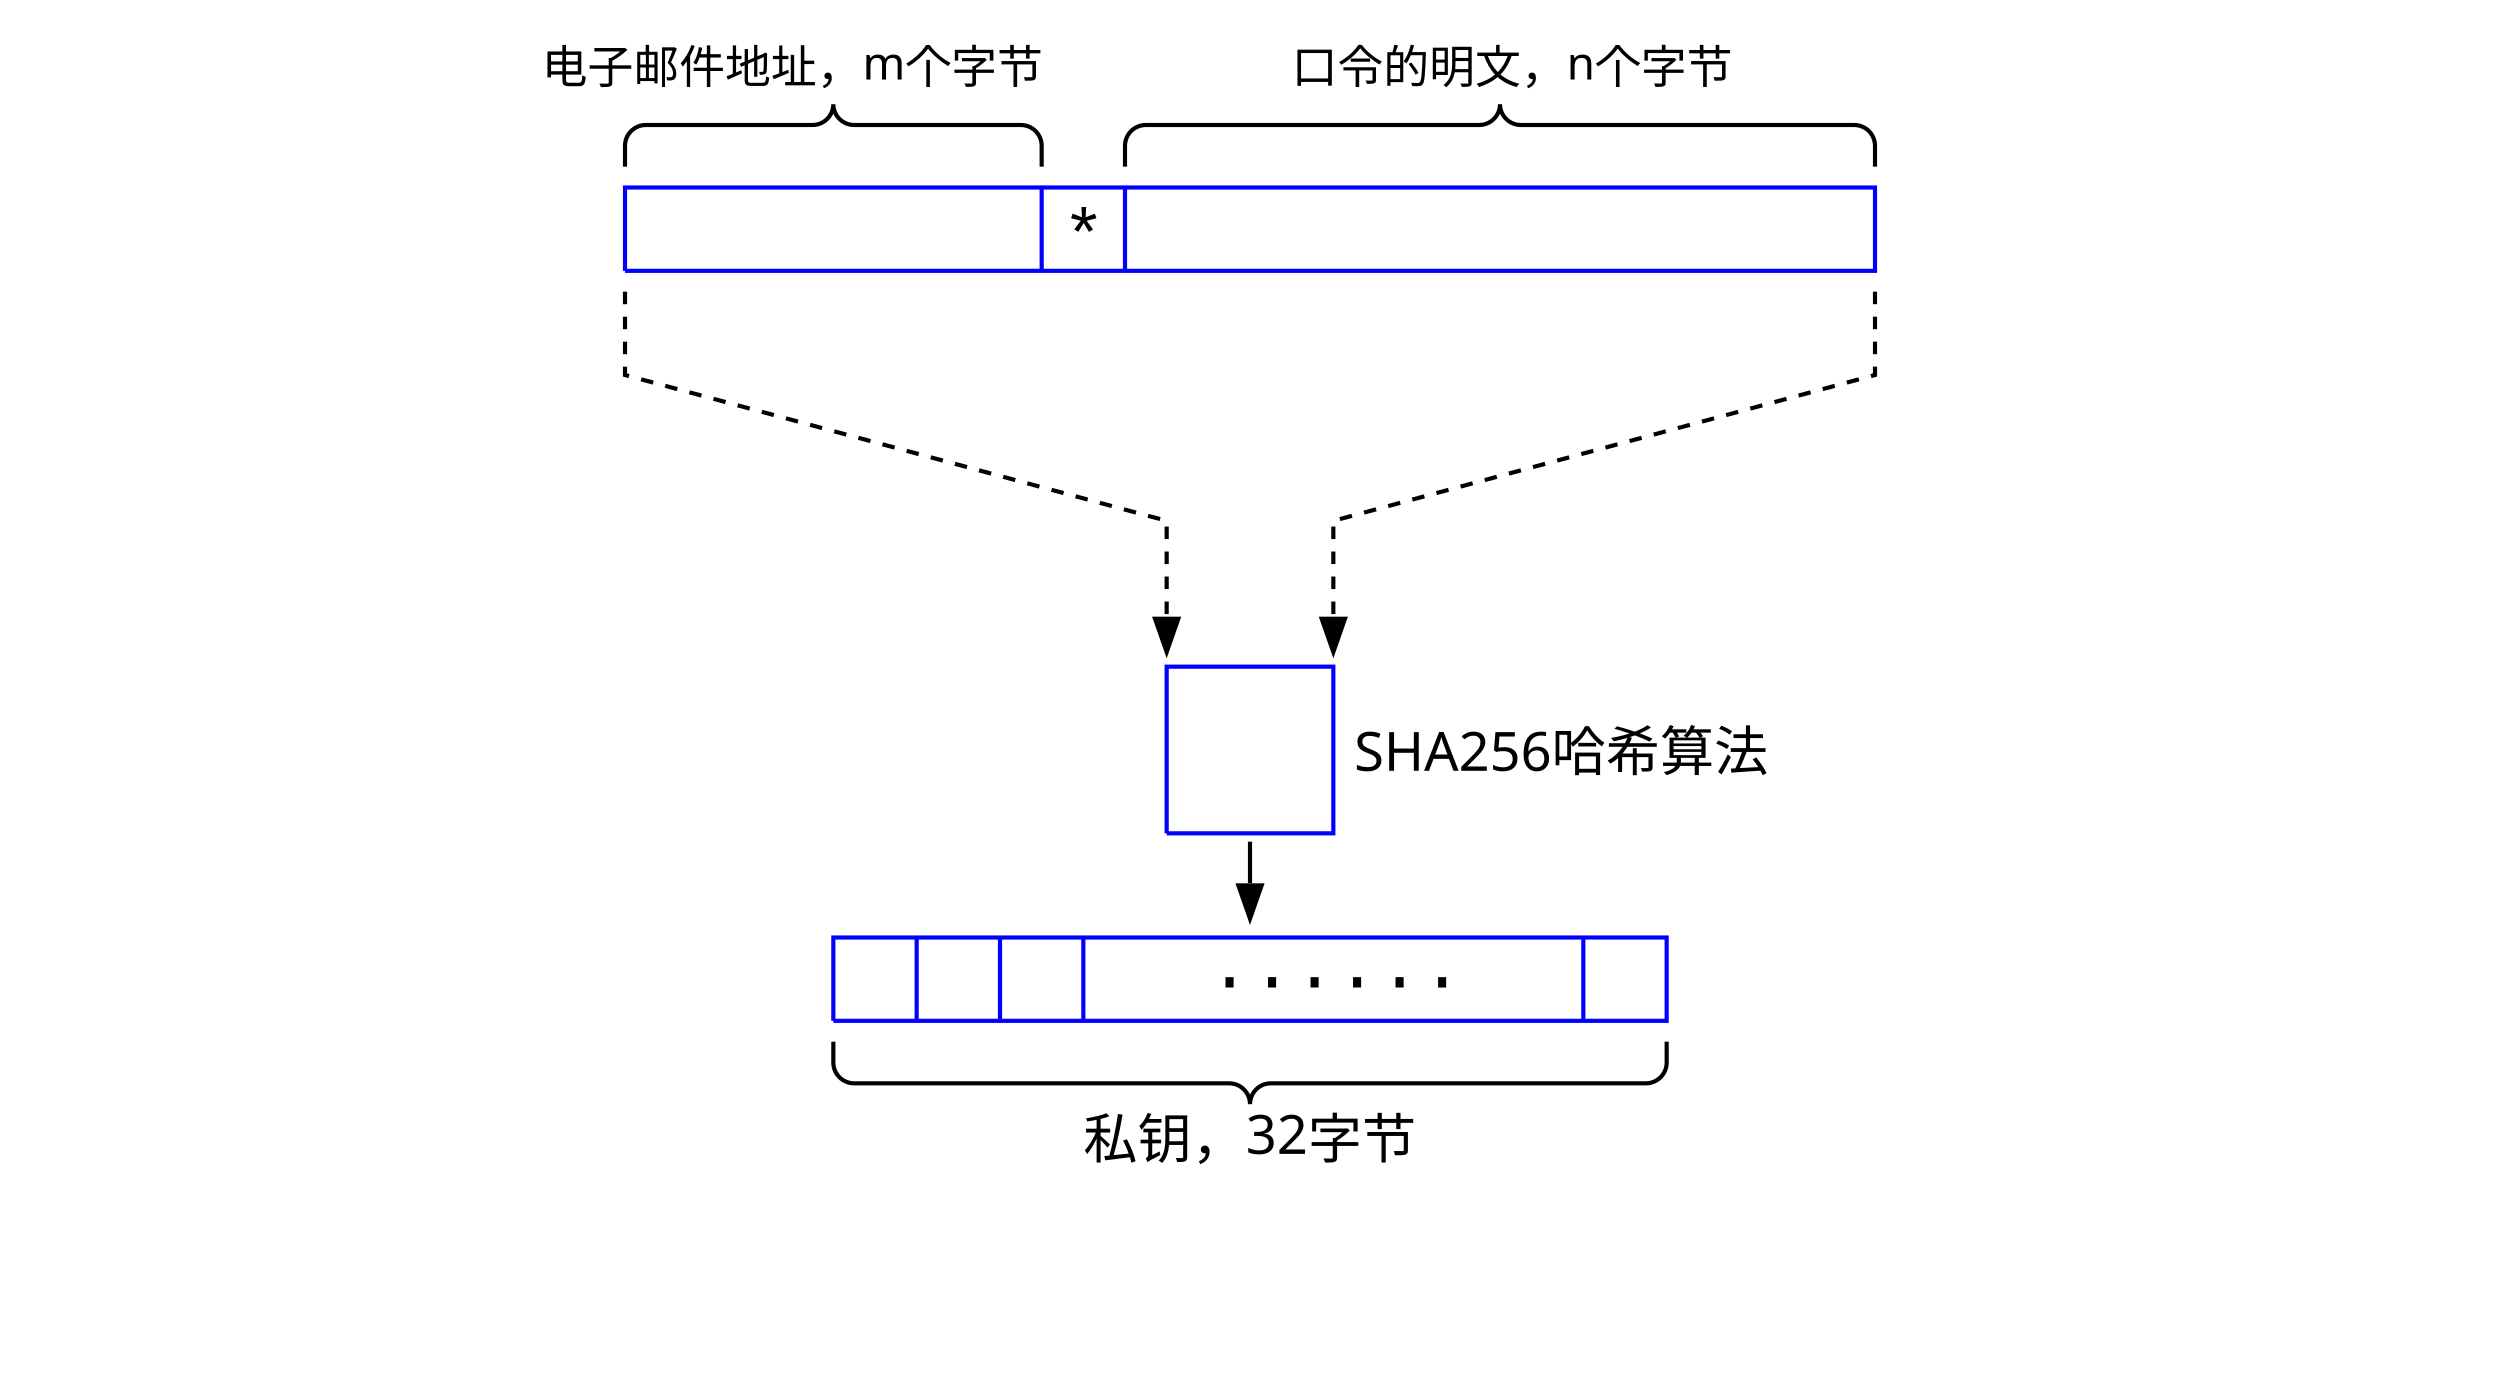
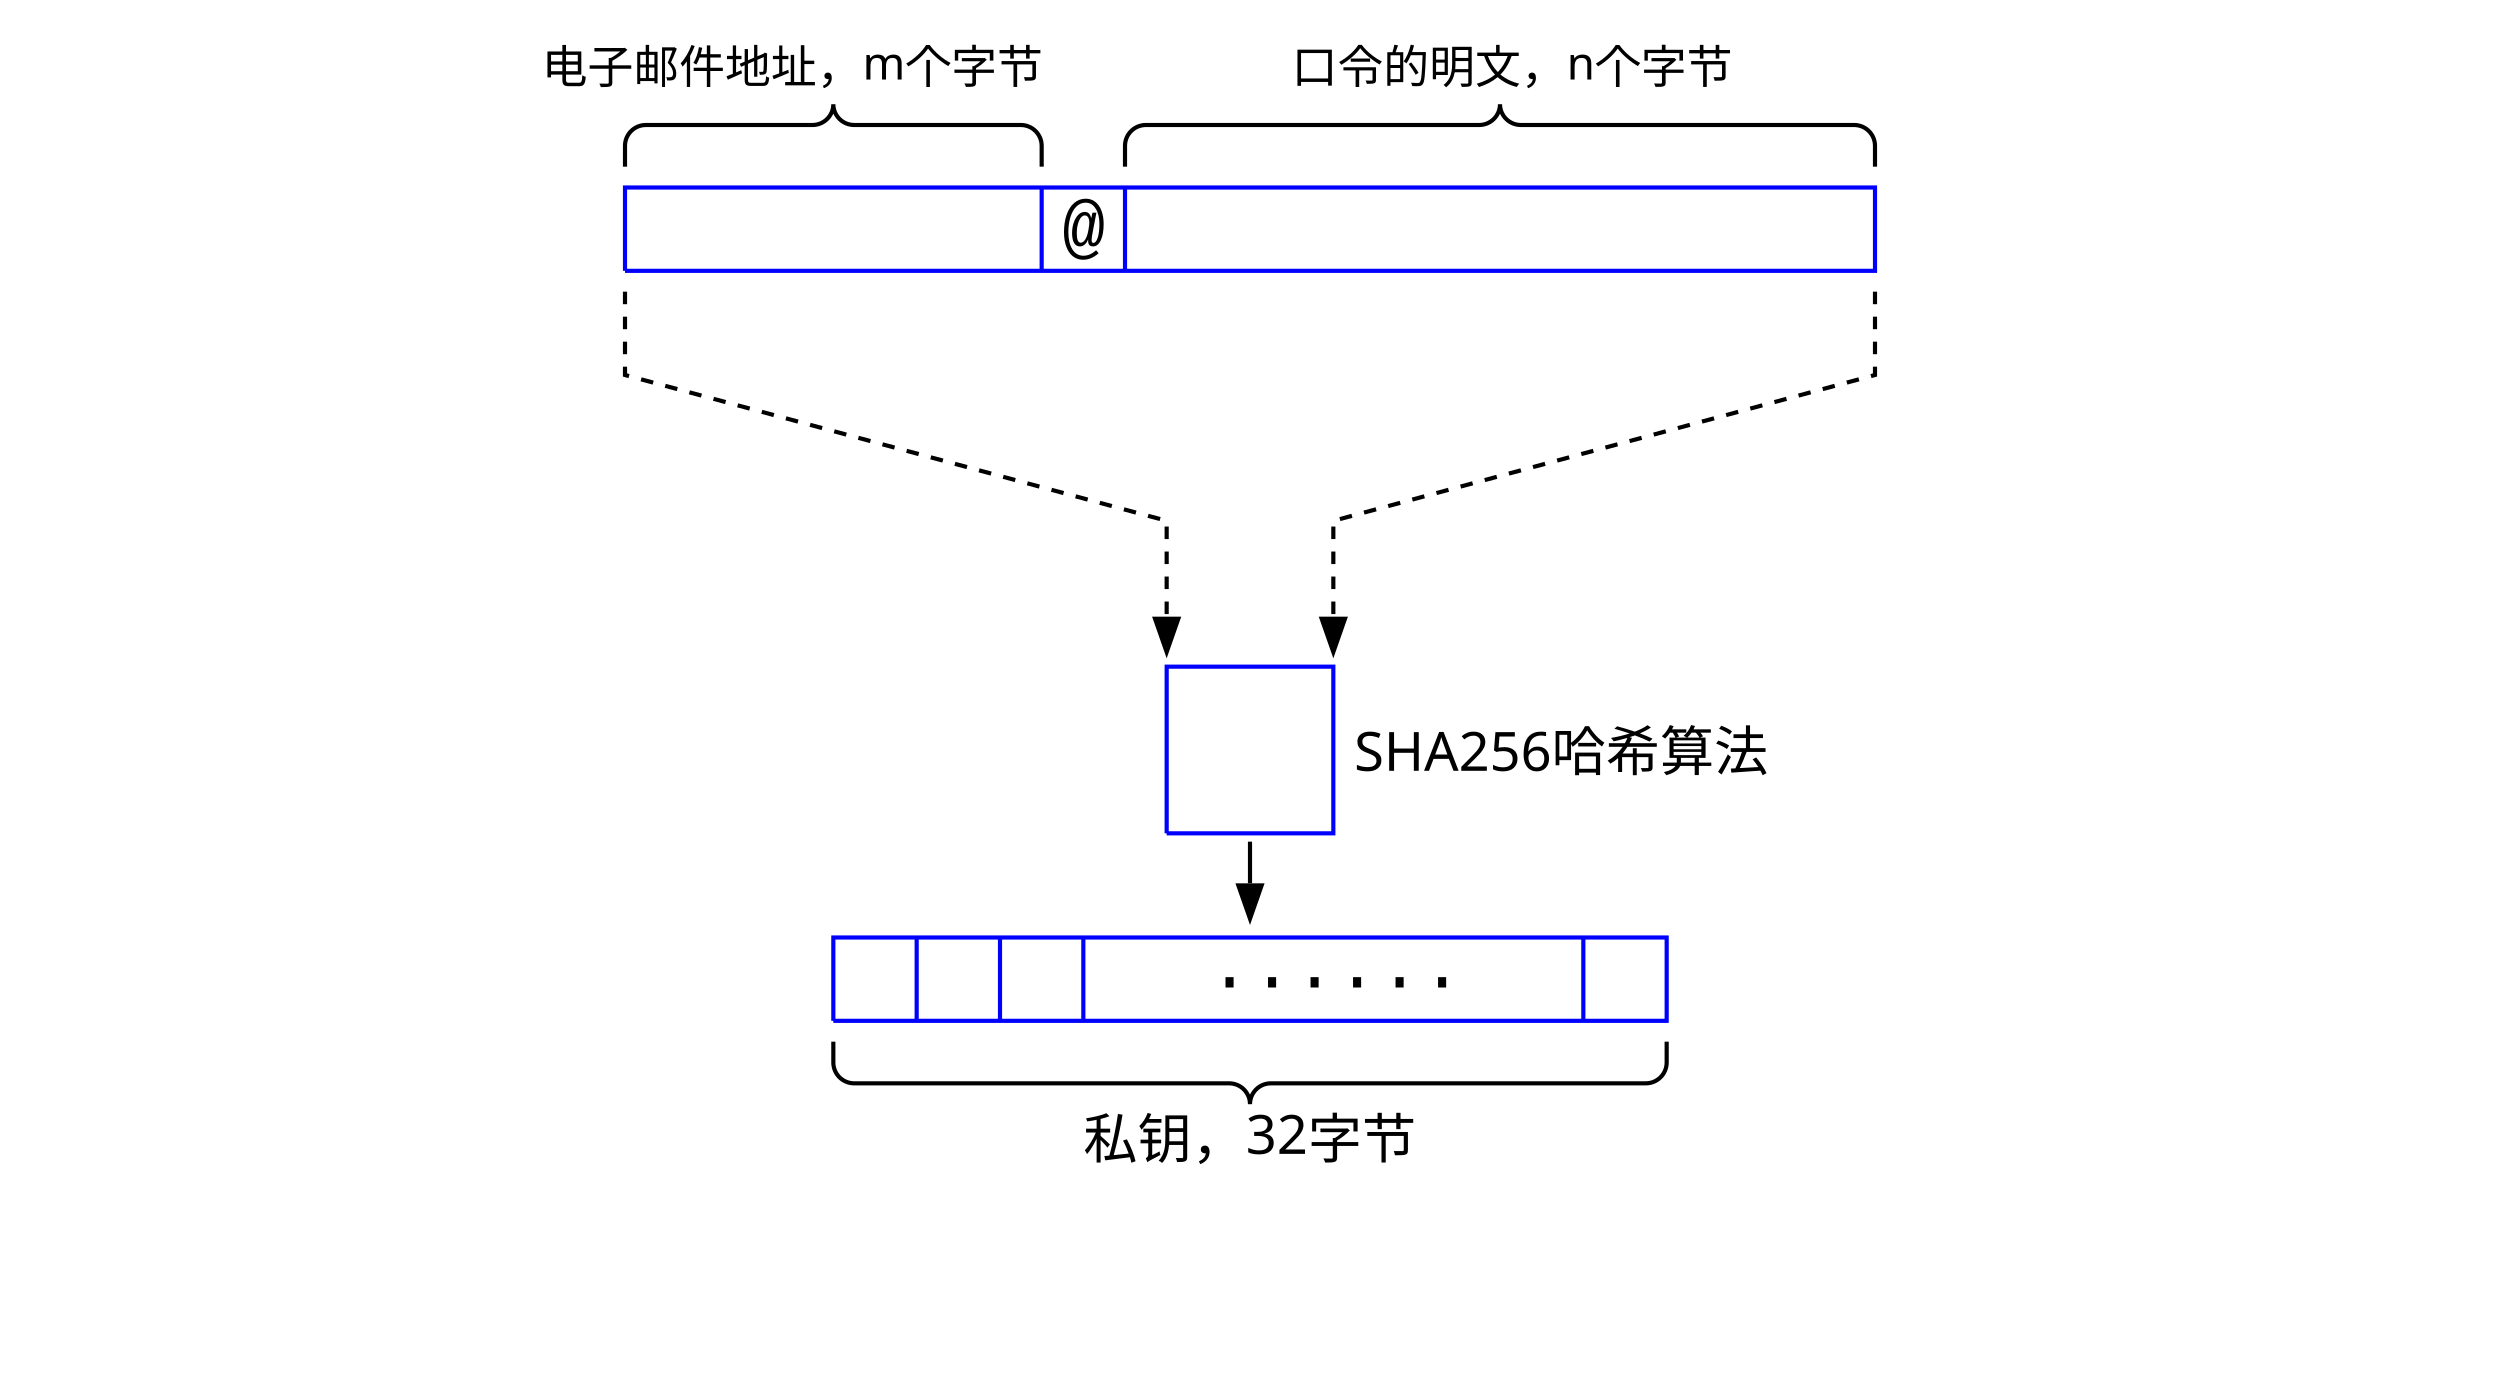
<svg xmlns="http://www.w3.org/2000/svg" version="1.1" width="600" height="330">
  <defs>
    <marker id="arrowhead" markerWidth="10" markerHeight="7" refX="0" refY="3.5" orient="auto">
      <polygon points="0 0, 10 3.5, 0 7" />
    </marker>
  </defs>
  <g transform="translate(70, 0)">
    <path d="M 80 65 h 300 v -20 h -300 v 20" stroke="#0000FF" stroke-width="1" fill="none" />
    <path d="M 180 45 v 20" stroke="#0000FF" stroke-width="1" fill="none" />
    <path d="M 200 45 v 20" stroke="#0000FF" stroke-width="1" fill="none" />
-     <text x="185" y="62" style="font-size:17px;font-family:'Courier New'">*</text>
+     <text x="185" y="60" style="font-size:17px;font-family:'Courier New'">@</text>
    <path d="M 80 40 v -5 a 5 5 0 0 1 5 -5 h 40 a 5 5 0 0 0 5 -5 a 5 5 0 0 0 5 5 h 40 a 5 5 0 0 1 5 5 v 5" stroke="#000000" stroke-width="1" fill="none" />
    <path d="M 200 40 v -5 a 5 5 0 0 1 5 -5 h 80 a 5 5 0 0 0 5 -5 a 5 5 0 0 0 5 5 h 80 a 5 5 0 0 1 5 5 v 5" stroke="#000000" stroke-width="1" fill="none" />
    <text x="60" y="20" style="font-size:11px;font-family:'Microsoft Yahei UI'">电子邮件地址，m个字节</text>
    <text x="240" y="20" style="font-size:11px;font-family:'Microsoft Yahei UI'">口令的明文，n个字节</text>
  </g>
  <path d="M 280 200 h 40 v -40 h -40 v 40" stroke="#0000FF" stroke-width="1" fill="none" />
  <text x="325" y="185" style="font-size:13px;font-family:'Microsoft Yahei'">SHA256哈希算法</text>
  <path d="M 150 70 v 20 L 280 125 V 148" stroke="#000000" stroke-width="1" stroke-dasharray="3,3" fill="none" marker-end="url(#arrowhead)" />
  <path d="M 450 70 v 20 L 320 125 V 148" stroke="#000000" stroke-width="1" stroke-dasharray="3,3" fill="none" marker-end="url(#arrowhead)" />
  <path d="M 300 202 v 10" stroke="#000000" stroke-width="1" fill="none" marker-end="url(#arrowhead)" />
  <path d="M 200 245 h 200 v -20 h -200 v 20" stroke="#0000FF" stroke-width="1" fill="none" />
  <path d="M 220 225 v 20" stroke="#0000FF" stroke-width="1" fill="none" />
  <path d="M 240 225 v 20" stroke="#0000FF" stroke-width="1" fill="none" />
  <path d="M 260 225 v 20" stroke="#0000FF" stroke-width="1" fill="none" />
  <path d="M 380 225 v 20" stroke="#0000FF" stroke-width="1" fill="none" />
  <text x="290" y="237" style="font-size:17px;font-family:'Courier New'">......</text>
  <path d="M 200 250 v 5 a 5 5 0 0 0 5 5 h 90 a 5 5 0 0 1 5 5 a 5 5 0 0 1 5 -5 h 90 a 5 5 0 0 0 5 -5 v -5" stroke="#000000" stroke-width="1" fill="none" />
  <text x="260" y="278" style="font-size:13px;font-family:'Microsoft Yahei'">私钥，32字节</text>
</svg>
